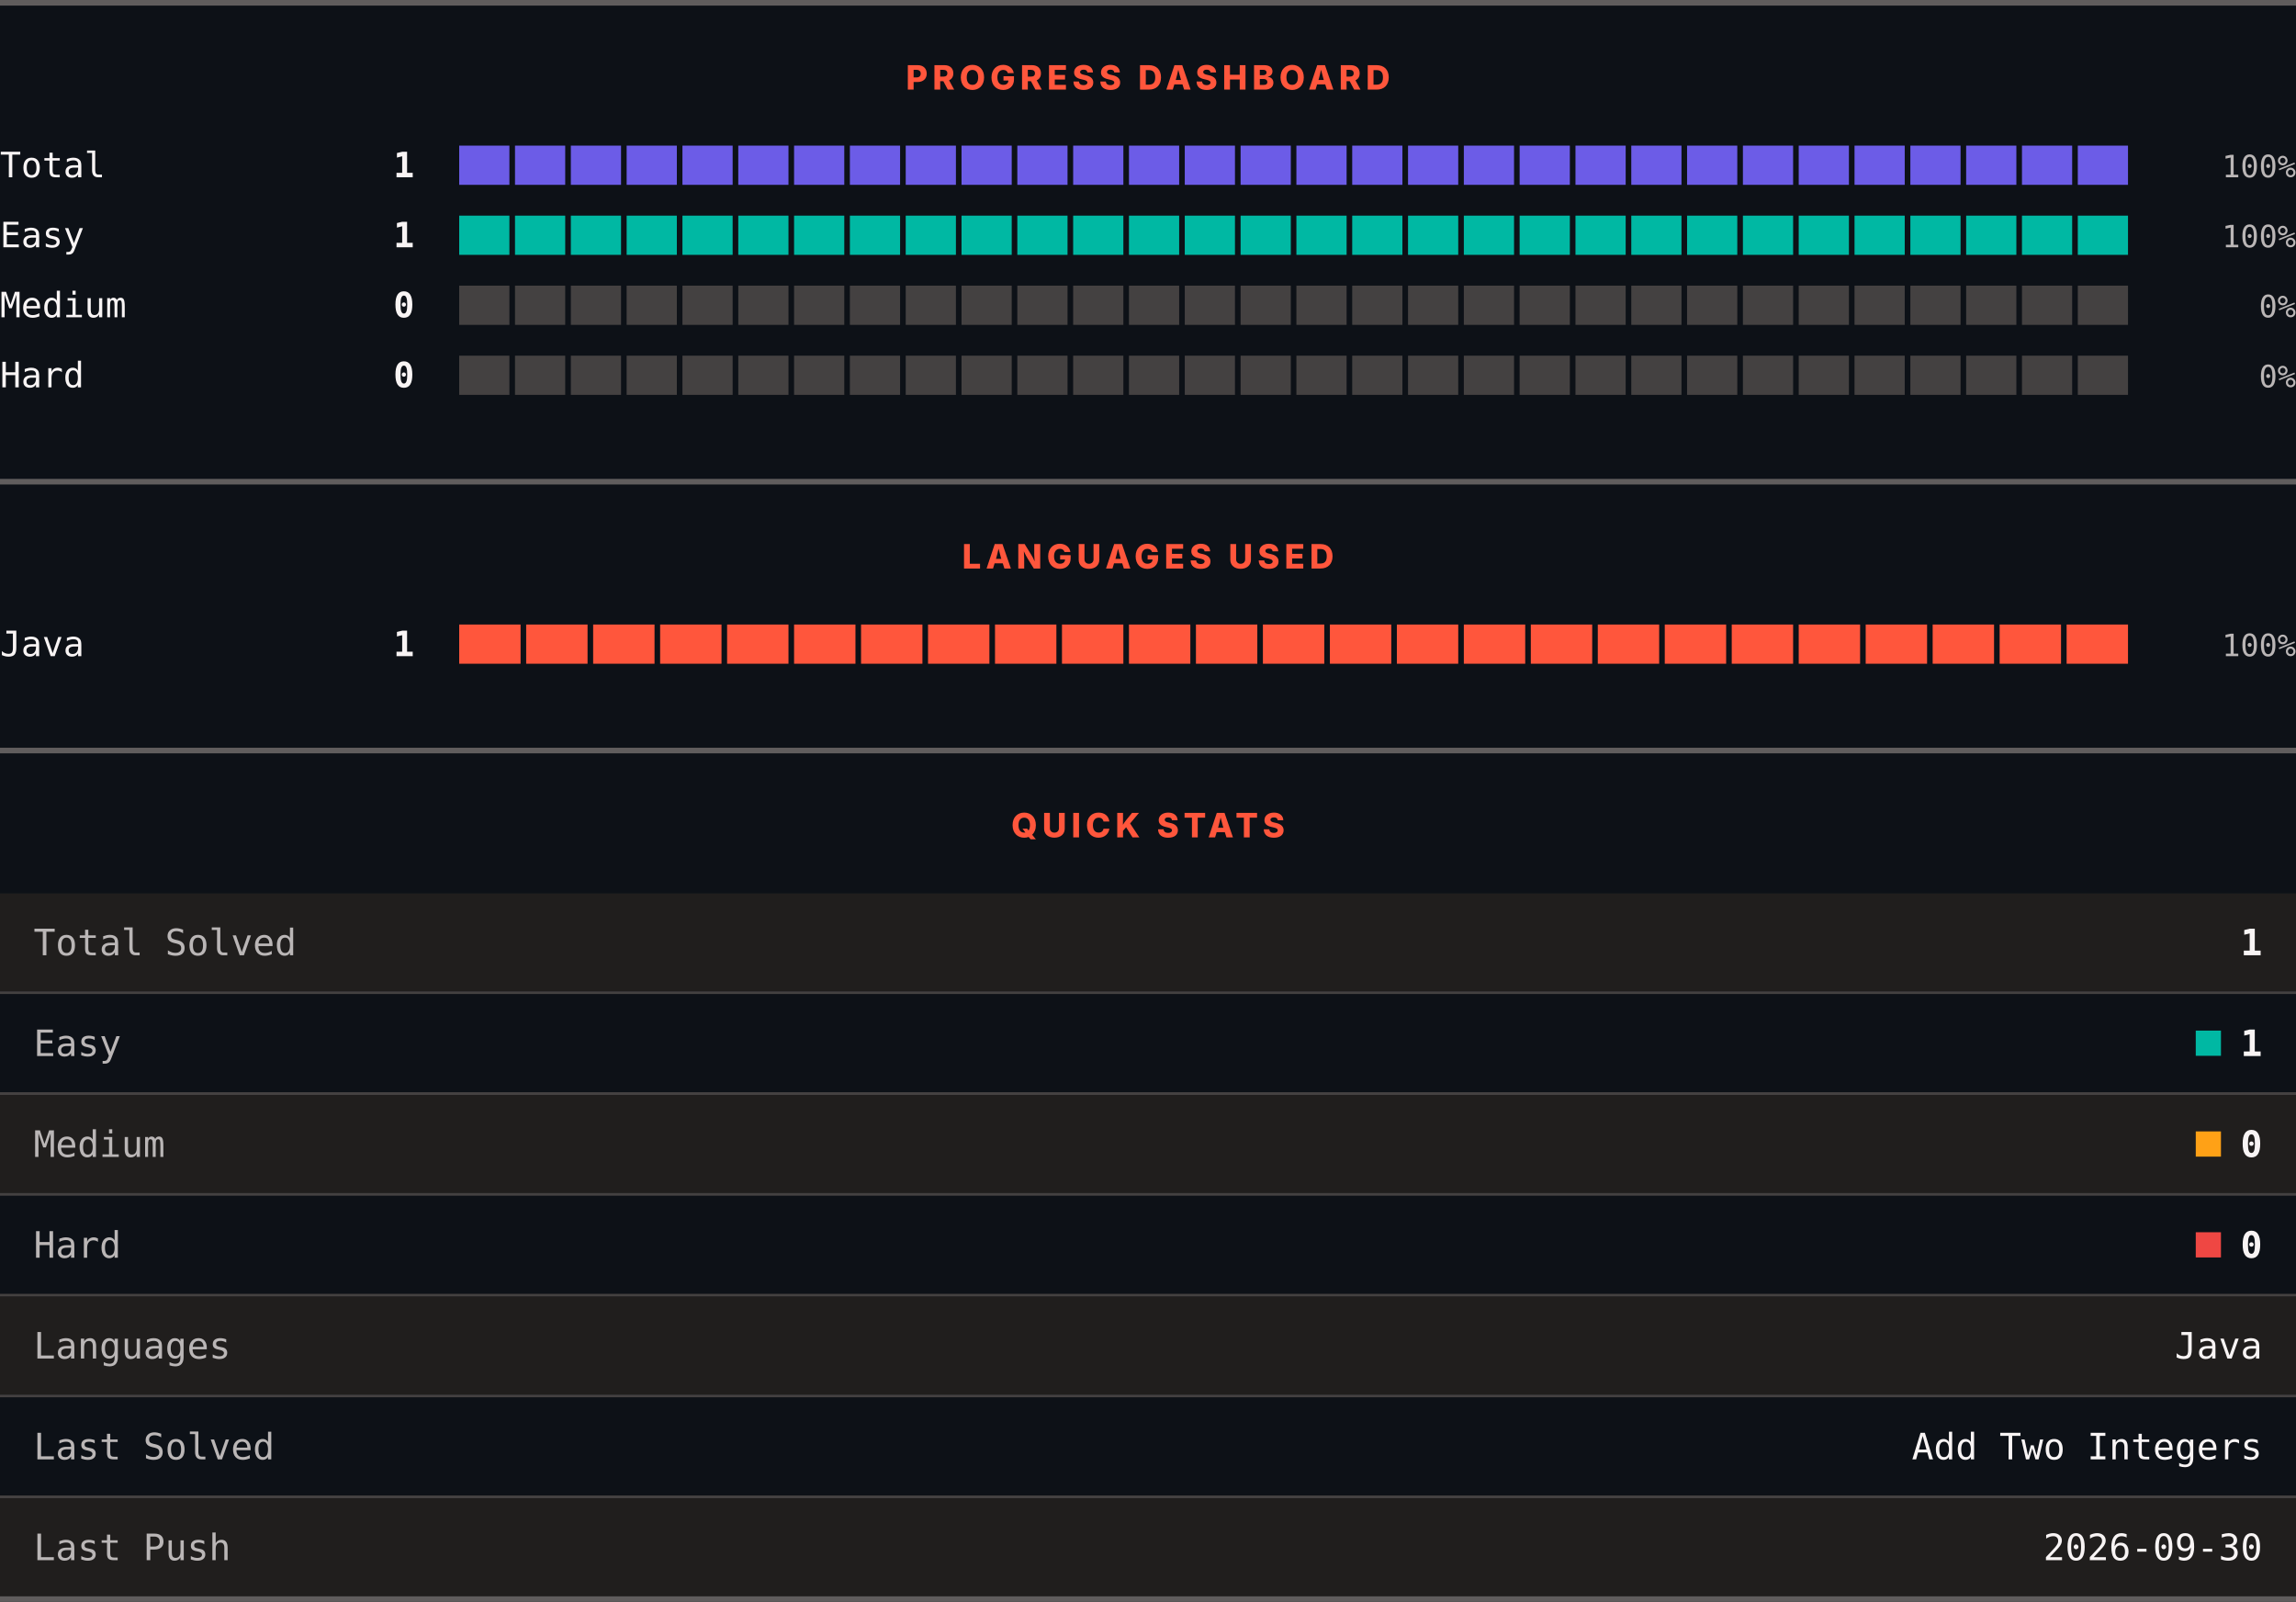
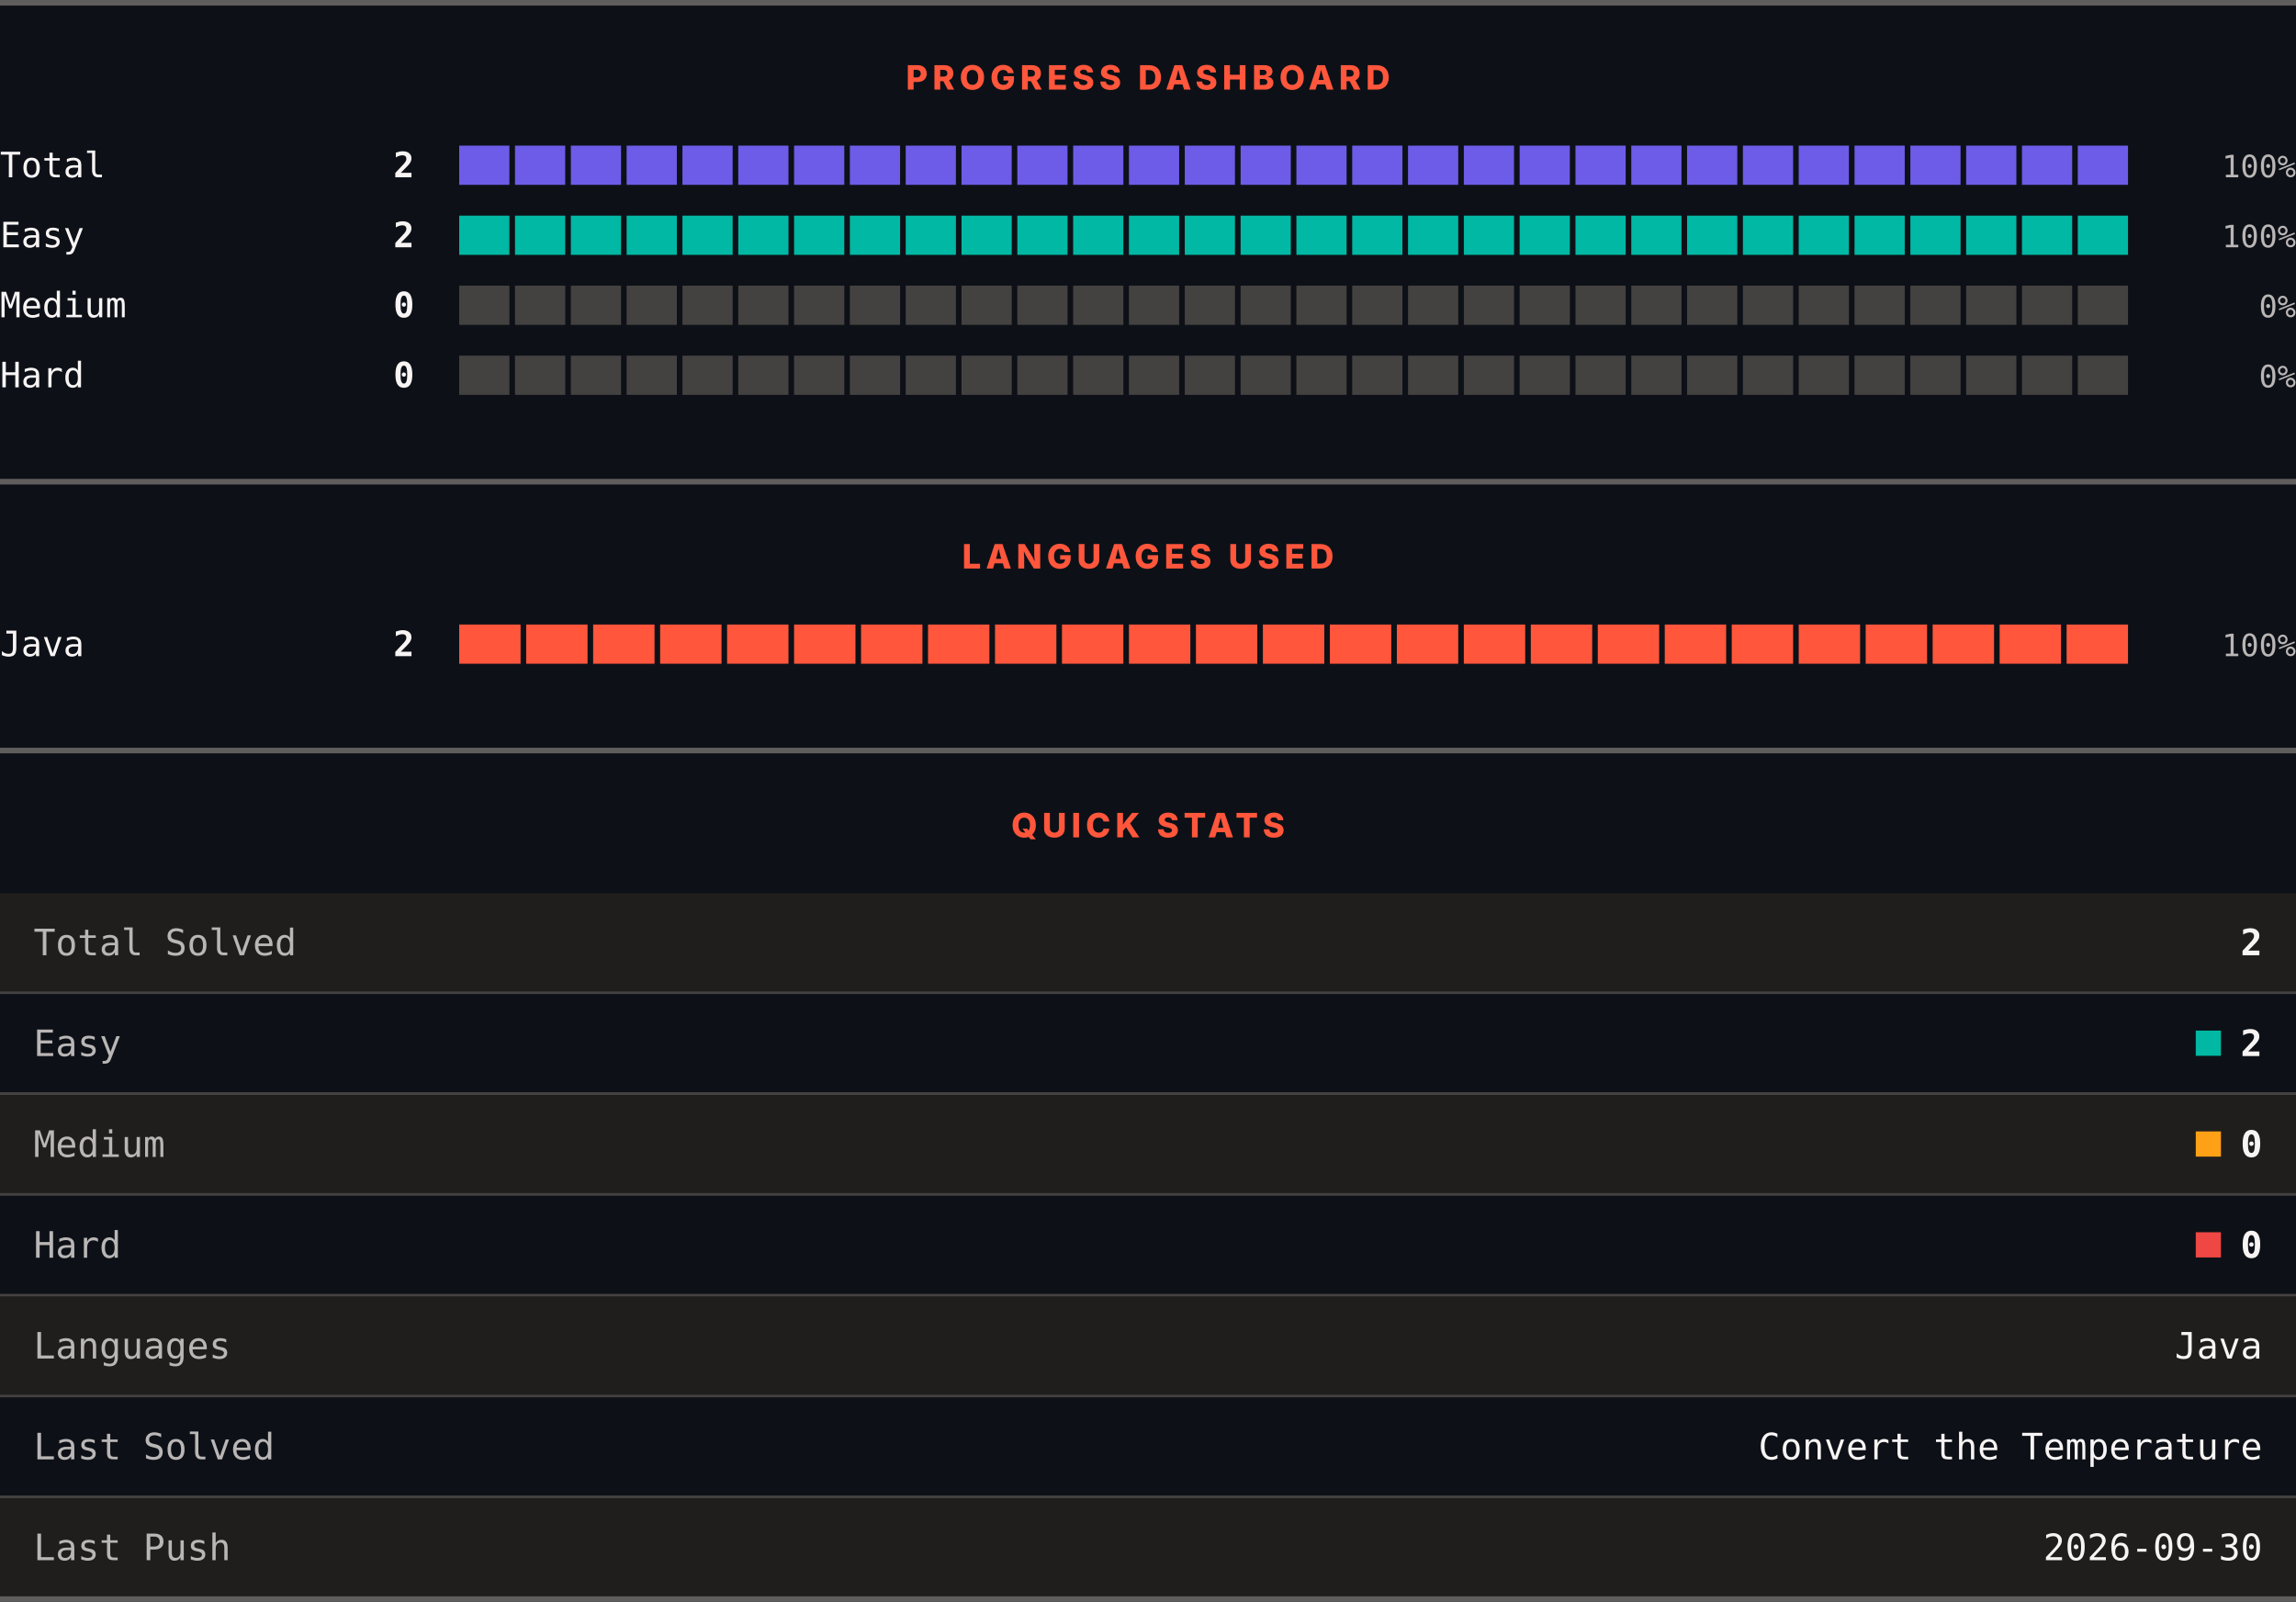
<svg xmlns="http://www.w3.org/2000/svg" width="820" height="572" viewBox="0 0 820 572" role="img" aria-label="LeetCode progress, languages and quick stats">
  <rect width="820" height="572" fill="#0d1117" />
  <rect x="0" y="0" width="820" height="2" fill="#605d5d" />
  <text x="410" y="32" text-anchor="middle" font-family="Archivo, system-ui, -apple-system, Segoe UI, sans-serif" font-size="12" font-weight="800" letter-spacing="1.68" fill="#ff563c">PROGRESS DASHBOARD</text>
  <text x="0" y="63.3" font-family="ui-monospace, SFMono-Regular, Menlo, Consolas, monospace" font-size="12.5" fill="#f8f4f4">Total</text>
-   <text x="148" y="63.3" text-anchor="end" font-family="ui-monospace, SFMono-Regular, Menlo, Consolas, monospace" font-size="12.5" font-weight="700" fill="#f8f4f4">1</text>
+   <text x="148" y="63.3" text-anchor="end" font-family="ui-monospace, SFMono-Regular, Menlo, Consolas, monospace" font-size="12.5" font-weight="700" fill="#f8f4f4">2</text>
  <rect x="164.00" y="52" width="17.93" height="14" fill="#6c5ce7" />
  <rect x="183.93" y="52" width="17.93" height="14" fill="#6c5ce7" />
  <rect x="203.87" y="52" width="17.93" height="14" fill="#6c5ce7" />
  <rect x="223.80" y="52" width="17.93" height="14" fill="#6c5ce7" />
  <rect x="243.73" y="52" width="17.93" height="14" fill="#6c5ce7" />
  <rect x="263.67" y="52" width="17.93" height="14" fill="#6c5ce7" />
  <rect x="283.60" y="52" width="17.93" height="14" fill="#6c5ce7" />
  <rect x="303.53" y="52" width="17.93" height="14" fill="#6c5ce7" />
  <rect x="323.47" y="52" width="17.93" height="14" fill="#6c5ce7" />
  <rect x="343.40" y="52" width="17.93" height="14" fill="#6c5ce7" />
  <rect x="363.33" y="52" width="17.93" height="14" fill="#6c5ce7" />
  <rect x="383.27" y="52" width="17.93" height="14" fill="#6c5ce7" />
  <rect x="403.20" y="52" width="17.93" height="14" fill="#6c5ce7" />
  <rect x="423.13" y="52" width="17.93" height="14" fill="#6c5ce7" />
  <rect x="443.07" y="52" width="17.93" height="14" fill="#6c5ce7" />
  <rect x="463.00" y="52" width="17.93" height="14" fill="#6c5ce7" />
  <rect x="482.93" y="52" width="17.93" height="14" fill="#6c5ce7" />
  <rect x="502.87" y="52" width="17.93" height="14" fill="#6c5ce7" />
  <rect x="522.80" y="52" width="17.93" height="14" fill="#6c5ce7" />
  <rect x="542.73" y="52" width="17.93" height="14" fill="#6c5ce7" />
  <rect x="562.67" y="52" width="17.93" height="14" fill="#6c5ce7" />
  <rect x="582.60" y="52" width="17.93" height="14" fill="#6c5ce7" />
  <rect x="602.53" y="52" width="17.93" height="14" fill="#6c5ce7" />
  <rect x="622.47" y="52" width="17.93" height="14" fill="#6c5ce7" />
  <rect x="642.40" y="52" width="17.93" height="14" fill="#6c5ce7" />
  <rect x="662.33" y="52" width="17.93" height="14" fill="#6c5ce7" />
  <rect x="682.27" y="52" width="17.93" height="14" fill="#6c5ce7" />
  <rect x="702.20" y="52" width="17.93" height="14" fill="#6c5ce7" />
  <rect x="722.13" y="52" width="17.93" height="14" fill="#6c5ce7" />
  <rect x="742.07" y="52" width="17.93" height="14" fill="#6c5ce7" />
  <text x="820" y="63.3" text-anchor="end" font-family="ui-monospace, SFMono-Regular, Menlo, Consolas, monospace" font-size="11" fill="#bab6b6">100%</text>
  <text x="0" y="88.3" font-family="ui-monospace, SFMono-Regular, Menlo, Consolas, monospace" font-size="12.5" fill="#f8f4f4">Easy</text>
-   <text x="148" y="88.3" text-anchor="end" font-family="ui-monospace, SFMono-Regular, Menlo, Consolas, monospace" font-size="12.5" font-weight="700" fill="#f8f4f4">1</text>
+   <text x="148" y="88.3" text-anchor="end" font-family="ui-monospace, SFMono-Regular, Menlo, Consolas, monospace" font-size="12.5" font-weight="700" fill="#f8f4f4">2</text>
  <rect x="164.00" y="77" width="17.93" height="14" fill="#00b8a3" />
  <rect x="183.93" y="77" width="17.93" height="14" fill="#00b8a3" />
  <rect x="203.87" y="77" width="17.93" height="14" fill="#00b8a3" />
  <rect x="223.80" y="77" width="17.93" height="14" fill="#00b8a3" />
  <rect x="243.73" y="77" width="17.93" height="14" fill="#00b8a3" />
  <rect x="263.67" y="77" width="17.93" height="14" fill="#00b8a3" />
  <rect x="283.60" y="77" width="17.93" height="14" fill="#00b8a3" />
  <rect x="303.53" y="77" width="17.93" height="14" fill="#00b8a3" />
  <rect x="323.47" y="77" width="17.93" height="14" fill="#00b8a3" />
  <rect x="343.40" y="77" width="17.93" height="14" fill="#00b8a3" />
  <rect x="363.33" y="77" width="17.93" height="14" fill="#00b8a3" />
  <rect x="383.27" y="77" width="17.93" height="14" fill="#00b8a3" />
  <rect x="403.20" y="77" width="17.93" height="14" fill="#00b8a3" />
  <rect x="423.13" y="77" width="17.93" height="14" fill="#00b8a3" />
  <rect x="443.07" y="77" width="17.93" height="14" fill="#00b8a3" />
  <rect x="463.00" y="77" width="17.93" height="14" fill="#00b8a3" />
  <rect x="482.93" y="77" width="17.93" height="14" fill="#00b8a3" />
  <rect x="502.87" y="77" width="17.93" height="14" fill="#00b8a3" />
  <rect x="522.80" y="77" width="17.93" height="14" fill="#00b8a3" />
  <rect x="542.73" y="77" width="17.93" height="14" fill="#00b8a3" />
  <rect x="562.67" y="77" width="17.93" height="14" fill="#00b8a3" />
  <rect x="582.60" y="77" width="17.93" height="14" fill="#00b8a3" />
  <rect x="602.53" y="77" width="17.93" height="14" fill="#00b8a3" />
  <rect x="622.47" y="77" width="17.93" height="14" fill="#00b8a3" />
  <rect x="642.40" y="77" width="17.93" height="14" fill="#00b8a3" />
  <rect x="662.33" y="77" width="17.93" height="14" fill="#00b8a3" />
  <rect x="682.27" y="77" width="17.93" height="14" fill="#00b8a3" />
  <rect x="702.20" y="77" width="17.93" height="14" fill="#00b8a3" />
  <rect x="722.13" y="77" width="17.93" height="14" fill="#00b8a3" />
  <rect x="742.07" y="77" width="17.93" height="14" fill="#00b8a3" />
  <text x="820" y="88.3" text-anchor="end" font-family="ui-monospace, SFMono-Regular, Menlo, Consolas, monospace" font-size="11" fill="#bab6b6">100%</text>
  <text x="0" y="113.3" font-family="ui-monospace, SFMono-Regular, Menlo, Consolas, monospace" font-size="12.5" fill="#f8f4f4">Medium</text>
  <text x="148" y="113.3" text-anchor="end" font-family="ui-monospace, SFMono-Regular, Menlo, Consolas, monospace" font-size="12.5" font-weight="700" fill="#f8f4f4">0</text>
  <rect x="164.00" y="102" width="17.93" height="14" fill="#444141" />
  <rect x="183.93" y="102" width="17.93" height="14" fill="#444141" />
  <rect x="203.87" y="102" width="17.93" height="14" fill="#444141" />
  <rect x="223.80" y="102" width="17.93" height="14" fill="#444141" />
  <rect x="243.73" y="102" width="17.93" height="14" fill="#444141" />
  <rect x="263.67" y="102" width="17.93" height="14" fill="#444141" />
  <rect x="283.60" y="102" width="17.93" height="14" fill="#444141" />
  <rect x="303.53" y="102" width="17.93" height="14" fill="#444141" />
  <rect x="323.47" y="102" width="17.93" height="14" fill="#444141" />
  <rect x="343.40" y="102" width="17.93" height="14" fill="#444141" />
  <rect x="363.33" y="102" width="17.93" height="14" fill="#444141" />
  <rect x="383.27" y="102" width="17.93" height="14" fill="#444141" />
  <rect x="403.20" y="102" width="17.93" height="14" fill="#444141" />
  <rect x="423.13" y="102" width="17.93" height="14" fill="#444141" />
  <rect x="443.07" y="102" width="17.93" height="14" fill="#444141" />
  <rect x="463.00" y="102" width="17.93" height="14" fill="#444141" />
  <rect x="482.93" y="102" width="17.93" height="14" fill="#444141" />
  <rect x="502.87" y="102" width="17.93" height="14" fill="#444141" />
  <rect x="522.80" y="102" width="17.93" height="14" fill="#444141" />
  <rect x="542.73" y="102" width="17.93" height="14" fill="#444141" />
  <rect x="562.67" y="102" width="17.93" height="14" fill="#444141" />
  <rect x="582.60" y="102" width="17.93" height="14" fill="#444141" />
  <rect x="602.53" y="102" width="17.93" height="14" fill="#444141" />
  <rect x="622.47" y="102" width="17.93" height="14" fill="#444141" />
  <rect x="642.40" y="102" width="17.93" height="14" fill="#444141" />
  <rect x="662.33" y="102" width="17.93" height="14" fill="#444141" />
  <rect x="682.27" y="102" width="17.93" height="14" fill="#444141" />
  <rect x="702.20" y="102" width="17.93" height="14" fill="#444141" />
  <rect x="722.13" y="102" width="17.93" height="14" fill="#444141" />
  <rect x="742.07" y="102" width="17.93" height="14" fill="#444141" />
  <text x="820" y="113.3" text-anchor="end" font-family="ui-monospace, SFMono-Regular, Menlo, Consolas, monospace" font-size="11" fill="#bab6b6">0%</text>
  <text x="0" y="138.3" font-family="ui-monospace, SFMono-Regular, Menlo, Consolas, monospace" font-size="12.5" fill="#f8f4f4">Hard</text>
  <text x="148" y="138.3" text-anchor="end" font-family="ui-monospace, SFMono-Regular, Menlo, Consolas, monospace" font-size="12.5" font-weight="700" fill="#f8f4f4">0</text>
  <rect x="164.00" y="127" width="17.93" height="14" fill="#444141" />
  <rect x="183.93" y="127" width="17.93" height="14" fill="#444141" />
  <rect x="203.87" y="127" width="17.93" height="14" fill="#444141" />
  <rect x="223.80" y="127" width="17.93" height="14" fill="#444141" />
  <rect x="243.73" y="127" width="17.93" height="14" fill="#444141" />
  <rect x="263.67" y="127" width="17.93" height="14" fill="#444141" />
  <rect x="283.60" y="127" width="17.93" height="14" fill="#444141" />
  <rect x="303.53" y="127" width="17.93" height="14" fill="#444141" />
  <rect x="323.47" y="127" width="17.93" height="14" fill="#444141" />
  <rect x="343.40" y="127" width="17.93" height="14" fill="#444141" />
  <rect x="363.33" y="127" width="17.93" height="14" fill="#444141" />
  <rect x="383.27" y="127" width="17.93" height="14" fill="#444141" />
  <rect x="403.20" y="127" width="17.93" height="14" fill="#444141" />
  <rect x="423.13" y="127" width="17.93" height="14" fill="#444141" />
  <rect x="443.07" y="127" width="17.93" height="14" fill="#444141" />
  <rect x="463.00" y="127" width="17.93" height="14" fill="#444141" />
  <rect x="482.93" y="127" width="17.93" height="14" fill="#444141" />
  <rect x="502.87" y="127" width="17.93" height="14" fill="#444141" />
  <rect x="522.80" y="127" width="17.93" height="14" fill="#444141" />
  <rect x="542.73" y="127" width="17.93" height="14" fill="#444141" />
  <rect x="562.67" y="127" width="17.93" height="14" fill="#444141" />
  <rect x="582.60" y="127" width="17.93" height="14" fill="#444141" />
  <rect x="602.53" y="127" width="17.93" height="14" fill="#444141" />
  <rect x="622.47" y="127" width="17.93" height="14" fill="#444141" />
  <rect x="642.40" y="127" width="17.93" height="14" fill="#444141" />
  <rect x="662.33" y="127" width="17.93" height="14" fill="#444141" />
  <rect x="682.27" y="127" width="17.93" height="14" fill="#444141" />
  <rect x="702.20" y="127" width="17.93" height="14" fill="#444141" />
  <rect x="722.13" y="127" width="17.93" height="14" fill="#444141" />
  <rect x="742.07" y="127" width="17.93" height="14" fill="#444141" />
  <text x="820" y="138.3" text-anchor="end" font-family="ui-monospace, SFMono-Regular, Menlo, Consolas, monospace" font-size="11" fill="#bab6b6">0%</text>
  <rect x="0" y="171" width="820" height="2" fill="#605d5d" />
  <text x="410" y="203" text-anchor="middle" font-family="Archivo, system-ui, -apple-system, Segoe UI, sans-serif" font-size="12" font-weight="800" letter-spacing="1.68" fill="#ff563c">LANGUAGES USED</text>
  <text x="0" y="234.3" font-family="ui-monospace, SFMono-Regular, Menlo, Consolas, monospace" font-size="12.5" fill="#f8f4f4">Java</text>
-   <text x="148" y="234.3" text-anchor="end" font-family="ui-monospace, SFMono-Regular, Menlo, Consolas, monospace" font-size="12.5" font-weight="700" fill="#f8f4f4">1</text>
+   <text x="148" y="234.3" text-anchor="end" font-family="ui-monospace, SFMono-Regular, Menlo, Consolas, monospace" font-size="12.5" font-weight="700" fill="#f8f4f4">2</text>
  <rect x="164.00" y="223" width="21.92" height="14" fill="#ff563c" />
  <rect x="187.92" y="223" width="21.92" height="14" fill="#ff563c" />
  <rect x="211.84" y="223" width="21.92" height="14" fill="#ff563c" />
  <rect x="235.76" y="223" width="21.92" height="14" fill="#ff563c" />
  <rect x="259.68" y="223" width="21.92" height="14" fill="#ff563c" />
  <rect x="283.60" y="223" width="21.92" height="14" fill="#ff563c" />
  <rect x="307.52" y="223" width="21.92" height="14" fill="#ff563c" />
  <rect x="331.44" y="223" width="21.92" height="14" fill="#ff563c" />
  <rect x="355.36" y="223" width="21.92" height="14" fill="#ff563c" />
  <rect x="379.28" y="223" width="21.92" height="14" fill="#ff563c" />
  <rect x="403.20" y="223" width="21.92" height="14" fill="#ff563c" />
  <rect x="427.12" y="223" width="21.92" height="14" fill="#ff563c" />
  <rect x="451.04" y="223" width="21.92" height="14" fill="#ff563c" />
  <rect x="474.96" y="223" width="21.92" height="14" fill="#ff563c" />
  <rect x="498.88" y="223" width="21.92" height="14" fill="#ff563c" />
  <rect x="522.80" y="223" width="21.92" height="14" fill="#ff563c" />
  <rect x="546.72" y="223" width="21.92" height="14" fill="#ff563c" />
  <rect x="570.64" y="223" width="21.92" height="14" fill="#ff563c" />
  <rect x="594.56" y="223" width="21.92" height="14" fill="#ff563c" />
  <rect x="618.48" y="223" width="21.92" height="14" fill="#ff563c" />
  <rect x="642.40" y="223" width="21.92" height="14" fill="#ff563c" />
  <rect x="666.32" y="223" width="21.92" height="14" fill="#ff563c" />
  <rect x="690.24" y="223" width="21.92" height="14" fill="#ff563c" />
  <rect x="714.16" y="223" width="21.92" height="14" fill="#ff563c" />
  <rect x="738.08" y="223" width="21.92" height="14" fill="#ff563c" />
  <text x="820" y="234.3" text-anchor="end" font-family="ui-monospace, SFMono-Regular, Menlo, Consolas, monospace" font-size="11" fill="#bab6b6">100%</text>
  <rect x="0" y="267" width="820" height="2" fill="#605d5d" />
  <text x="410" y="299" text-anchor="middle" font-family="Archivo, system-ui, -apple-system, Segoe UI, sans-serif" font-size="12" font-weight="800" letter-spacing="1.68" fill="#ff563c">QUICK STATS</text>
  <rect x="0" y="319" width="820" height="35" fill="#201e1d" />
  <text x="12" y="341.1" font-family="ui-monospace, SFMono-Regular, Menlo, Consolas, monospace" font-size="13" fill="#bab6b6">Total Solved</text>
-   <text x="808" y="341.1" text-anchor="end" font-family="ui-monospace, SFMono-Regular, Menlo, Consolas, monospace" font-size="13" font-weight="700" fill="#f8f4f4">1</text>
+   <text x="808" y="341.1" text-anchor="end" font-family="ui-monospace, SFMono-Regular, Menlo, Consolas, monospace" font-size="13" font-weight="700" fill="#f8f4f4">2</text>
  <rect x="0" y="354" width="820" height="1" fill="#444141" />
  <rect x="0" y="355" width="820" height="35" fill="#0d1117" />
  <text x="12" y="377.1" font-family="ui-monospace, SFMono-Regular, Menlo, Consolas, monospace" font-size="13" fill="#bab6b6">Easy</text>
  <rect x="784.2" y="368" width="9" height="9" fill="#00b8a3" />
-   <text x="808" y="377.1" text-anchor="end" font-family="ui-monospace, SFMono-Regular, Menlo, Consolas, monospace" font-size="13" font-weight="700" fill="#f8f4f4">1</text>
+   <text x="808" y="377.1" text-anchor="end" font-family="ui-monospace, SFMono-Regular, Menlo, Consolas, monospace" font-size="13" font-weight="700" fill="#f8f4f4">2</text>
  <rect x="0" y="390" width="820" height="1" fill="#444141" />
  <rect x="0" y="391" width="820" height="35" fill="#201e1d" />
  <text x="12" y="413.1" font-family="ui-monospace, SFMono-Regular, Menlo, Consolas, monospace" font-size="13" fill="#bab6b6">Medium</text>
  <rect x="784.2" y="404" width="9" height="9" fill="#ffa116" />
  <text x="808" y="413.1" text-anchor="end" font-family="ui-monospace, SFMono-Regular, Menlo, Consolas, monospace" font-size="13" font-weight="700" fill="#f8f4f4">0</text>
  <rect x="0" y="426" width="820" height="1" fill="#444141" />
  <rect x="0" y="427" width="820" height="35" fill="#0d1117" />
  <text x="12" y="449.1" font-family="ui-monospace, SFMono-Regular, Menlo, Consolas, monospace" font-size="13" fill="#bab6b6">Hard</text>
  <rect x="784.2" y="440" width="9" height="9" fill="#ef4743" />
  <text x="808" y="449.1" text-anchor="end" font-family="ui-monospace, SFMono-Regular, Menlo, Consolas, monospace" font-size="13" font-weight="700" fill="#f8f4f4">0</text>
  <rect x="0" y="462" width="820" height="1" fill="#444141" />
  <rect x="0" y="463" width="820" height="35" fill="#201e1d" />
  <text x="12" y="485.1" font-family="ui-monospace, SFMono-Regular, Menlo, Consolas, monospace" font-size="13" fill="#bab6b6">Languages</text>
  <text x="808" y="485.1" text-anchor="end" font-family="ui-monospace, SFMono-Regular, Menlo, Consolas, monospace" font-size="13" fill="#f8f4f4">Java</text>
  <rect x="0" y="498" width="820" height="1" fill="#444141" />
  <rect x="0" y="499" width="820" height="35" fill="#0d1117" />
  <text x="12" y="521.1" font-family="ui-monospace, SFMono-Regular, Menlo, Consolas, monospace" font-size="13" fill="#bab6b6">Last Solved</text>
-   <text x="808" y="521.1" text-anchor="end" font-family="ui-monospace, SFMono-Regular, Menlo, Consolas, monospace" font-size="13" fill="#f8f4f4">Add Two Integers</text>
+   <text x="808" y="521.1" text-anchor="end" font-family="ui-monospace, SFMono-Regular, Menlo, Consolas, monospace" font-size="13" fill="#f8f4f4">Convert the Temperature</text>
  <rect x="0" y="534" width="820" height="1" fill="#444141" />
  <rect x="0" y="535" width="820" height="35" fill="#201e1d" />
  <text x="12" y="557.1" font-family="ui-monospace, SFMono-Regular, Menlo, Consolas, monospace" font-size="13" fill="#bab6b6">Last Push</text>
  <text x="808" y="557.1" text-anchor="end" font-family="ui-monospace, SFMono-Regular, Menlo, Consolas, monospace" font-size="13" fill="#f8f4f4">2026-09-30</text>
  <rect x="0" y="570" width="820" height="2" fill="#605d5d" />
</svg>
